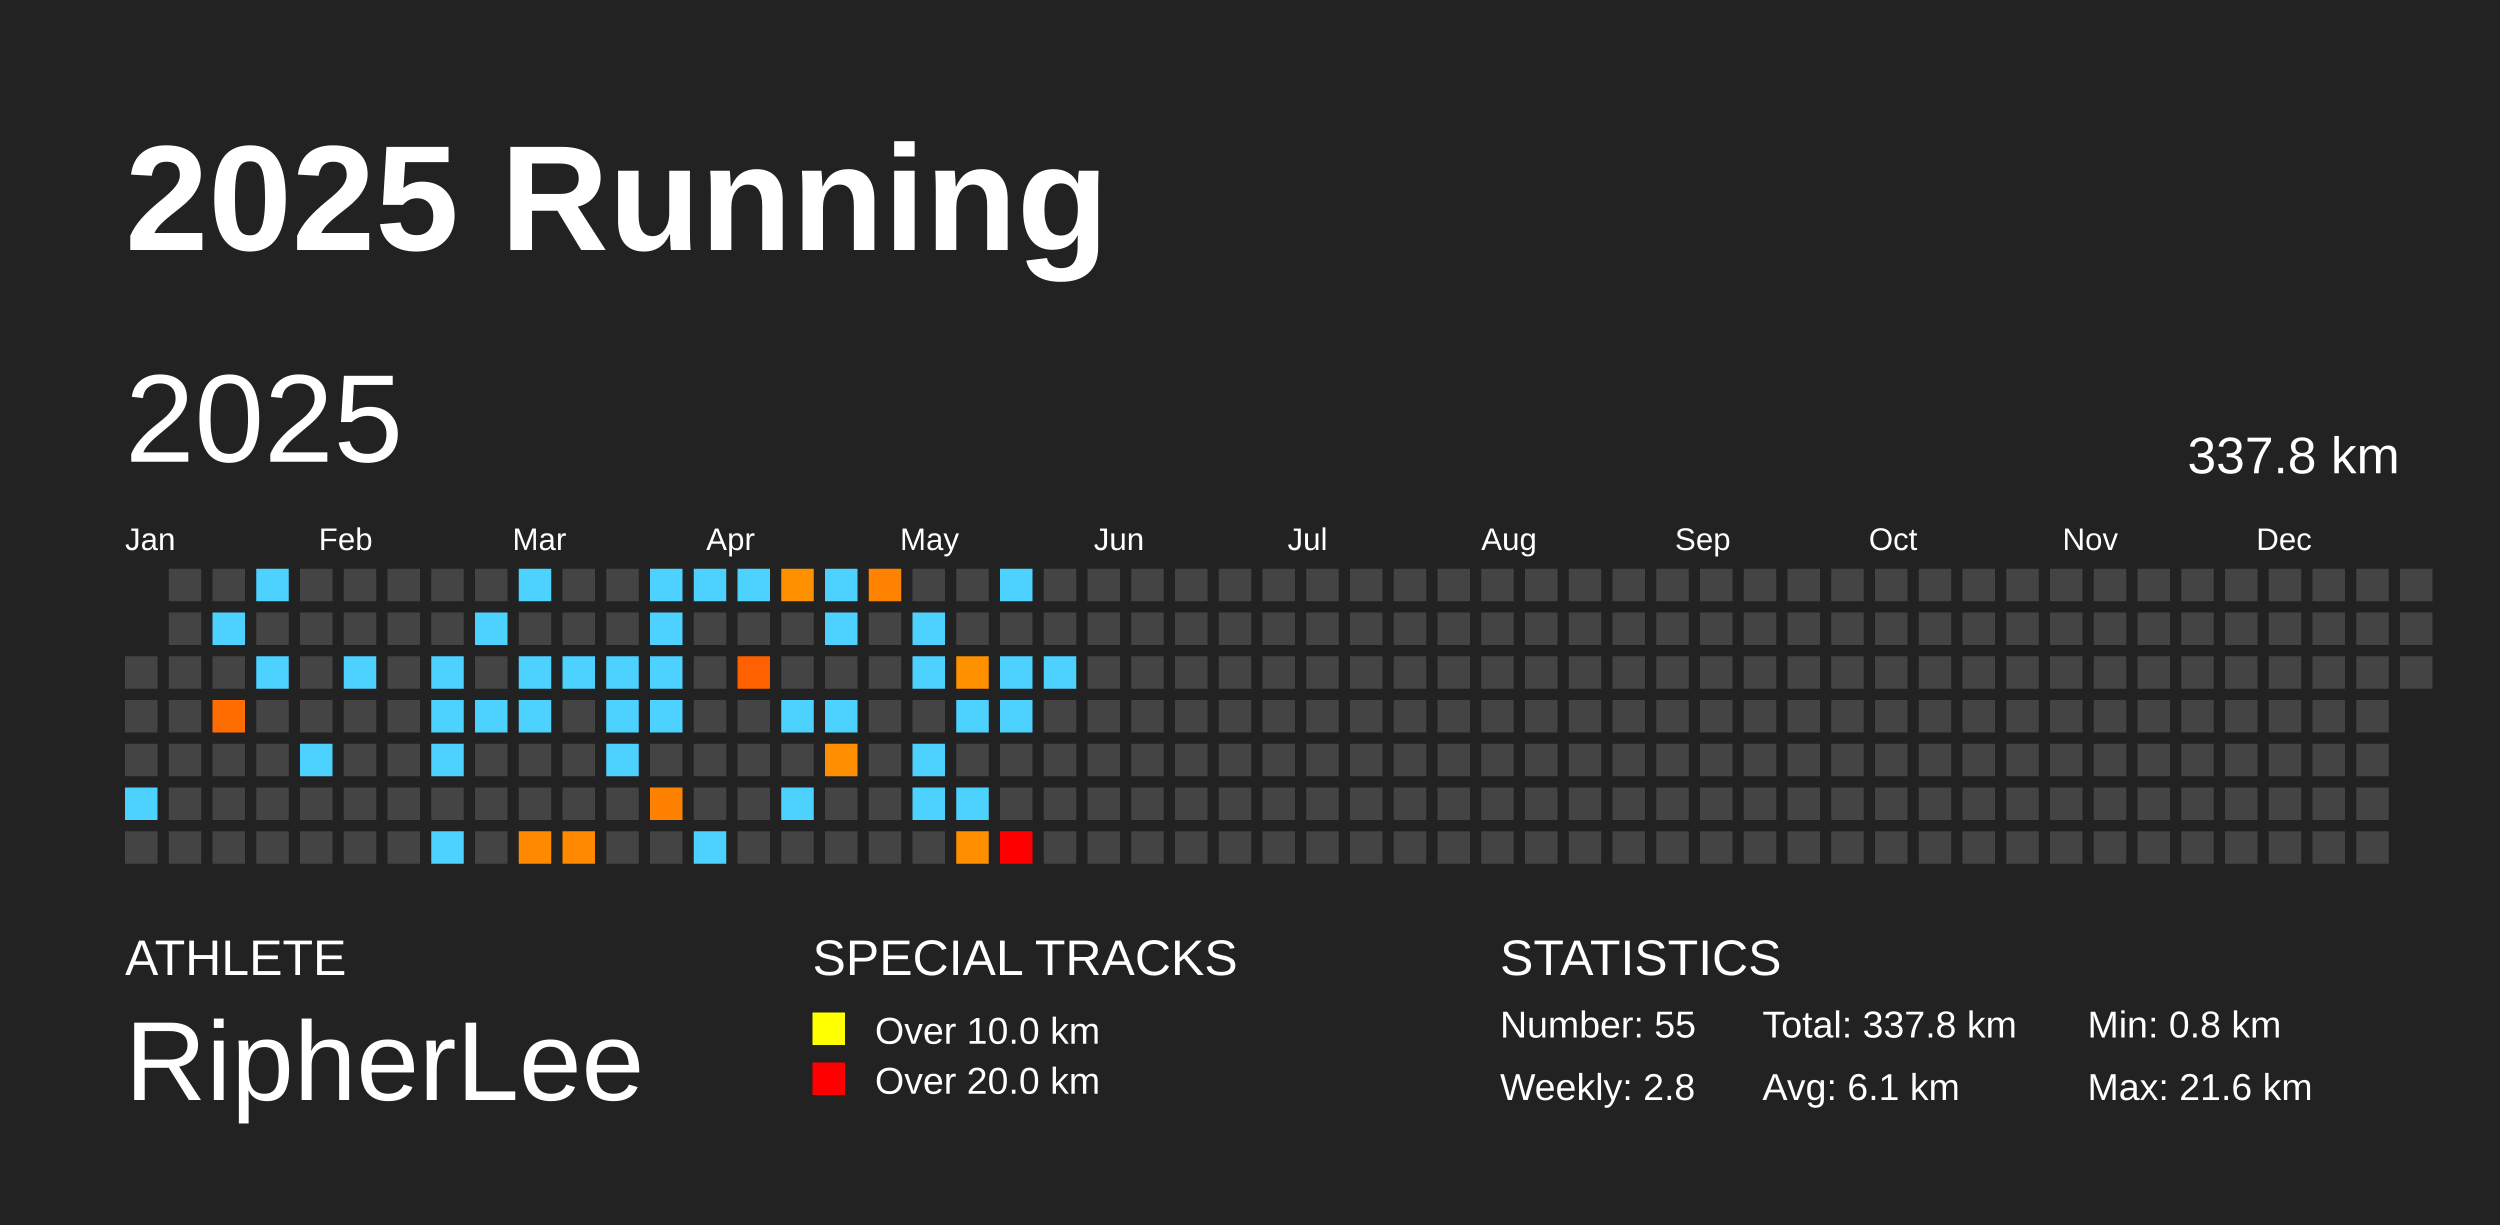
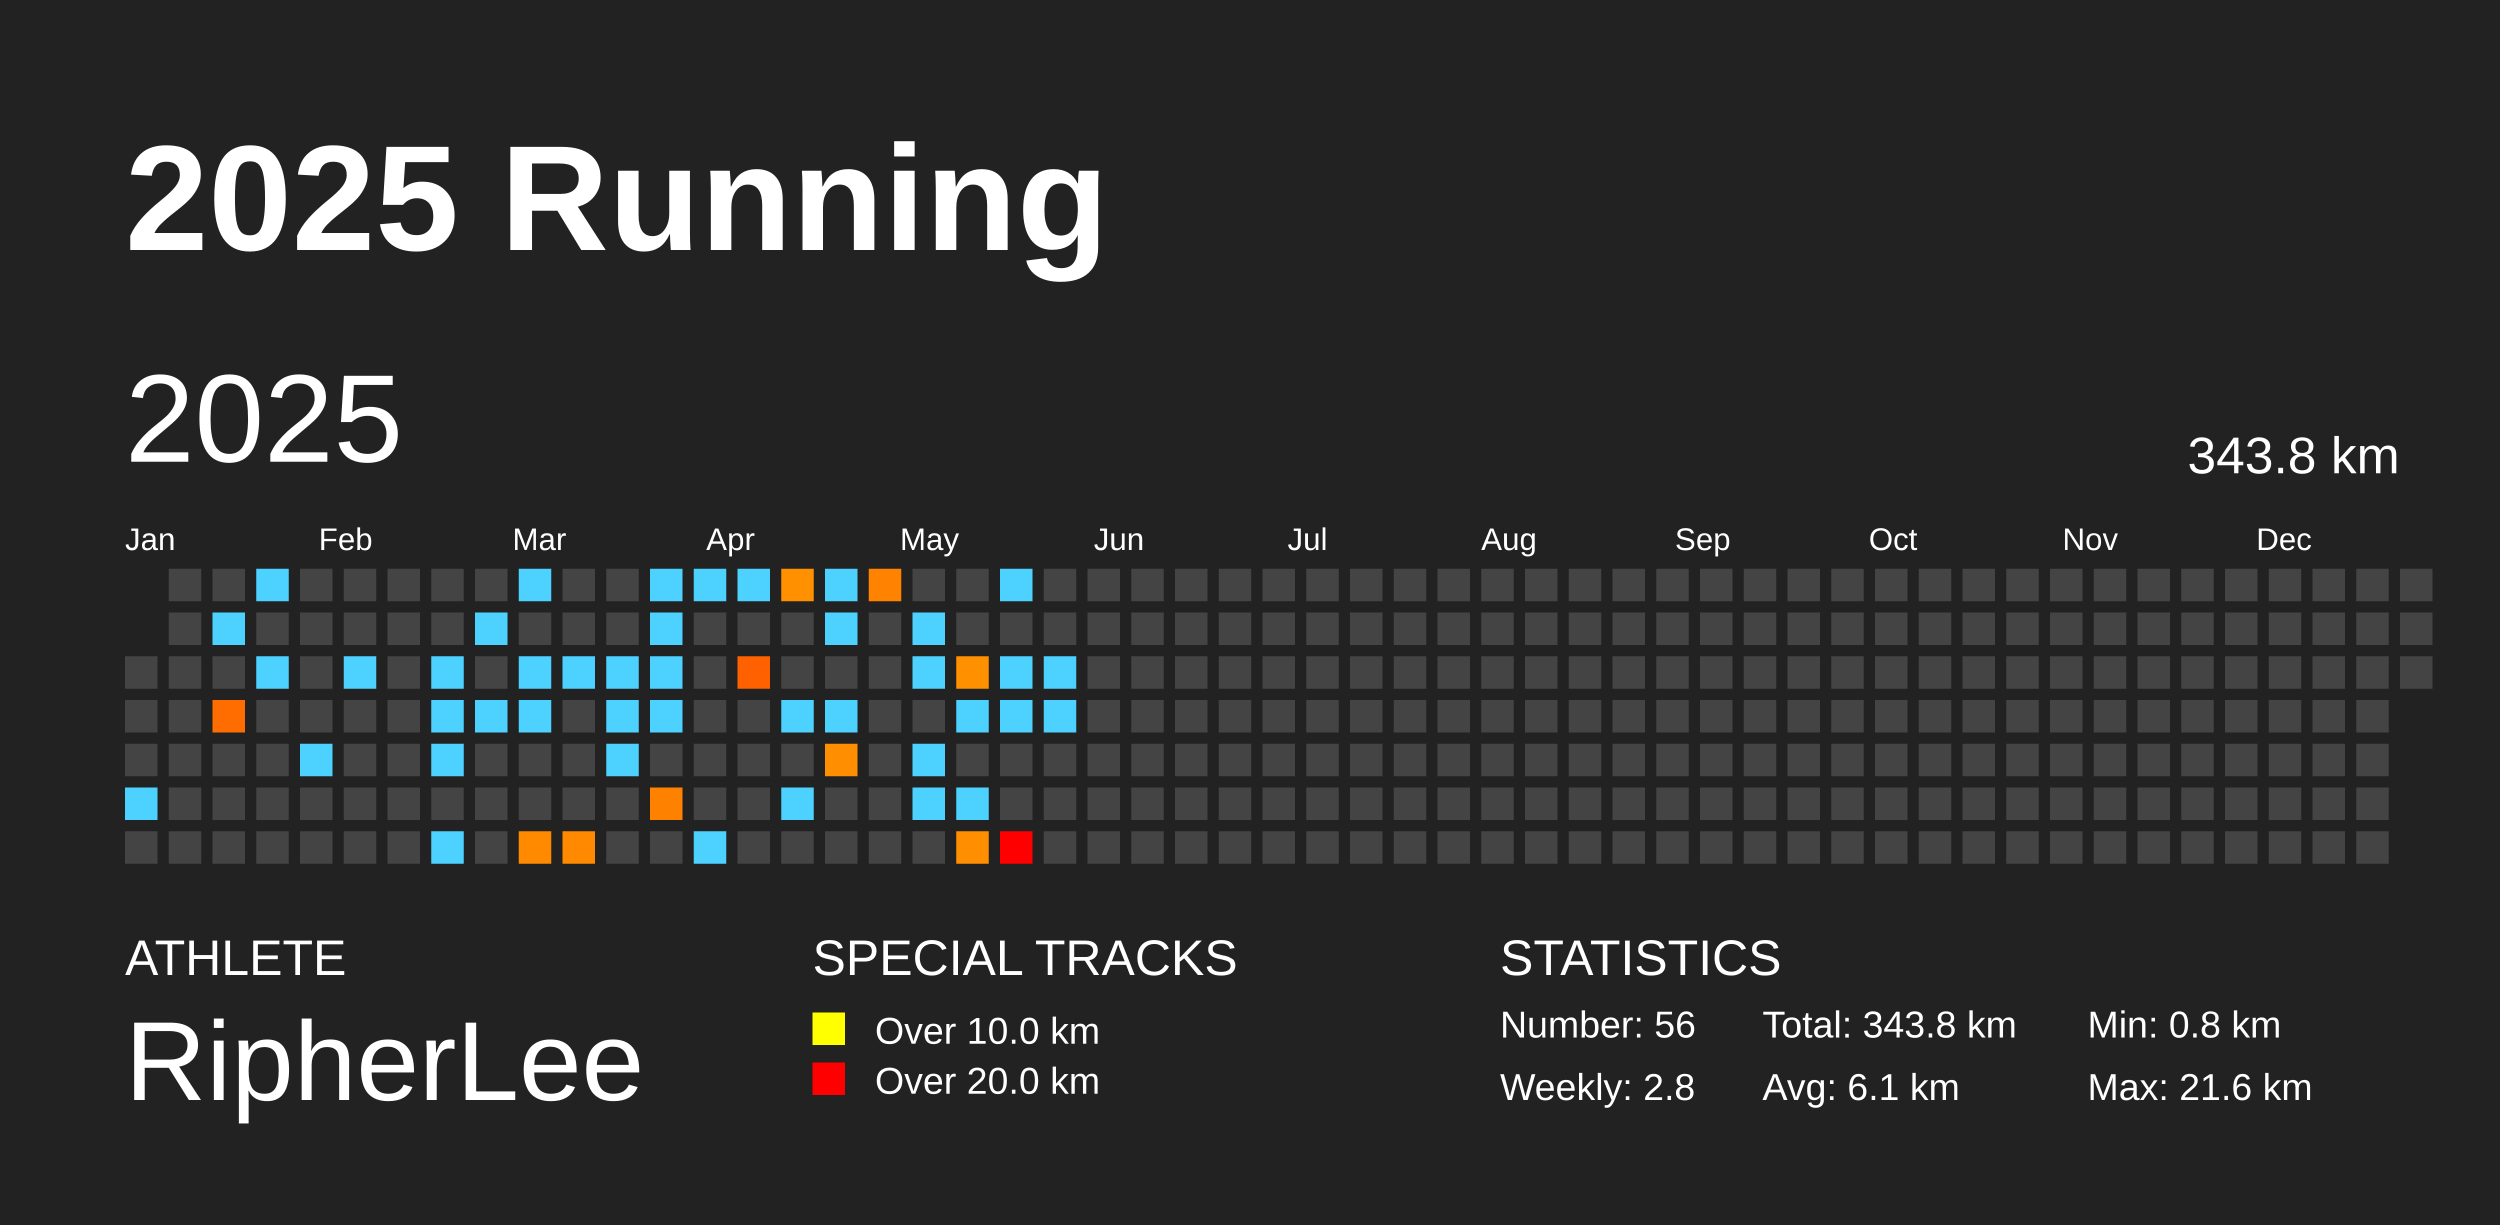
<svg xmlns="http://www.w3.org/2000/svg" baseProfile="full" height="98mm" version="1.1" viewBox="0,0,200,98" width="200mm">
  <defs />
  <rect fill="#222222" height="98" width="200" x="0" y="0" />
  <text fill="#FFFFFF" style="font-size:12px; font-family:Arial; font-weight:bold;" x="10" y="20">2025 Running</text>
  <text fill="#FFFFFF" style="font-size:4px; font-family:Arial" x="10" y="78">ATHLETE</text>
  <text fill="#FFFFFF" style="font-size:9px; font-family:Arial" x="10" y="88">RipherLee</text>
  <text fill="#FFFFFF" style="font-size:4px; font-family:Arial" x="65" y="78">SPECIAL TRACKS</text>
  <rect fill="yellow" height="2.6" width="2.6" x="65" y="81" />
  <text fill="#FFFFFF" style="font-size:3px; font-family:Arial" x="70" y="83.5">Over 10.0 km</text>
  <rect fill="red" height="2.6" width="2.6" x="65" y="85" />
  <text fill="#FFFFFF" style="font-size:3px; font-family:Arial" x="70" y="87.5">Over 20.0 km</text>
  <text fill="#FFFFFF" style="font-size:4px; font-family:Arial" x="120" y="78">STATISTICS</text>
-   <text fill="#FFFFFF" style="font-size:3px; font-family:Arial" x="120" y="83">Number: 55</text>
+   <text fill="#FFFFFF" style="font-size:3px; font-family:Arial" x="120" y="83">Number: 56</text>
  <text fill="#FFFFFF" style="font-size:3px; font-family:Arial" x="120" y="88">Weekly: 2.8</text>
-   <text fill="#FFFFFF" style="font-size:3px; font-family:Arial" x="141" y="83">Total: 337.8 km</text>
+   <text fill="#FFFFFF" style="font-size:3px; font-family:Arial" x="141" y="83">Total: 343.8 km</text>
  <text fill="#FFFFFF" style="font-size:3px; font-family:Arial" x="141" y="88">Avg: 6.1 km</text>
  <text fill="#FFFFFF" style="font-size:3px; font-family:Arial" x="167" y="83">Min: 0.8 km</text>
  <text fill="#FFFFFF" style="font-size:3px; font-family:Arial" x="167" y="88">Max: 21.6 km</text>
  <text dominant-baseline="hanging" fill="#FFFFFF" style="font-size:10.0px; font-family:Arial;" x="10" y="30">2025</text>
-   <text dominant-baseline="hanging" fill="#FFFFFF" style="font-size:4.125px; font-family:Arial;" x="175" y="35">337.8 km</text>
+   <text dominant-baseline="hanging" fill="#FFFFFF" style="font-size:4.125px; font-family:Arial;" x="175" y="35">343.8 km</text>
  <text fill="#FFFFFF" style="font-size:2.5px; font-family:Arial" x="10.0" y="44">Jan</text>
  <text fill="#FFFFFF" style="font-size:2.5px; font-family:Arial" x="25.5" y="44">Feb</text>
  <text fill="#FFFFFF" style="font-size:2.5px; font-family:Arial" x="41.0" y="44">Mar</text>
  <text fill="#FFFFFF" style="font-size:2.5px; font-family:Arial" x="56.5" y="44">Apr</text>
  <text fill="#FFFFFF" style="font-size:2.5px; font-family:Arial" x="72.0" y="44">May</text>
  <text fill="#FFFFFF" style="font-size:2.5px; font-family:Arial" x="87.5" y="44">Jun</text>
  <text fill="#FFFFFF" style="font-size:2.5px; font-family:Arial" x="103.0" y="44">Jul</text>
  <text fill="#FFFFFF" style="font-size:2.5px; font-family:Arial" x="118.5" y="44">Aug</text>
  <text fill="#FFFFFF" style="font-size:2.5px; font-family:Arial" x="134.0" y="44">Sep</text>
  <text fill="#FFFFFF" style="font-size:2.5px; font-family:Arial" x="149.5" y="44">Oct</text>
  <text fill="#FFFFFF" style="font-size:2.5px; font-family:Arial" x="165.0" y="44">Nov</text>
  <text fill="#FFFFFF" style="font-size:2.5px; font-family:Arial" x="180.5" y="44">Dec</text>
  <rect fill="#444444" height="2.6" width="2.6" x="10.0" y="52.5" />
  <rect fill="#444444" height="2.6" width="2.6" x="10.0" y="56.0" />
  <rect fill="#444444" height="2.6" width="2.6" x="10.0" y="59.5" />
  <rect fill="#4dd2ff" height="2.6" width="2.6" x="10.0" y="63.0" />
  <rect fill="#444444" height="2.6" width="2.6" x="10.0" y="66.5" />
  <rect fill="#444444" height="2.6" width="2.6" x="13.5" y="45.5" />
  <rect fill="#444444" height="2.6" width="2.6" x="13.5" y="49.0" />
  <rect fill="#444444" height="2.6" width="2.6" x="13.5" y="52.5" />
  <rect fill="#444444" height="2.6" width="2.6" x="13.5" y="56.0" />
  <rect fill="#444444" height="2.6" width="2.6" x="13.5" y="59.5" />
  <rect fill="#444444" height="2.6" width="2.6" x="13.5" y="63.0" />
  <rect fill="#444444" height="2.6" width="2.6" x="13.5" y="66.5" />
  <rect fill="#444444" height="2.6" width="2.6" x="17.0" y="45.5" />
  <rect fill="#4dd2ff" height="2.6" width="2.6" x="17.0" y="49.0" />
  <rect fill="#444444" height="2.6" width="2.6" x="17.0" y="52.5" />
  <rect fill="#ff6d00" height="2.6" width="2.6" x="17.0" y="56.0" />
  <rect fill="#444444" height="2.6" width="2.6" x="17.0" y="59.5" />
  <rect fill="#444444" height="2.6" width="2.6" x="17.0" y="63.0" />
  <rect fill="#444444" height="2.6" width="2.6" x="17.0" y="66.5" />
  <rect fill="#4dd2ff" height="2.6" width="2.6" x="20.5" y="45.5" />
  <rect fill="#444444" height="2.6" width="2.6" x="20.5" y="49.0" />
  <rect fill="#4dd2ff" height="2.6" width="2.6" x="20.5" y="52.5" />
  <rect fill="#444444" height="2.6" width="2.6" x="20.5" y="56.0" />
  <rect fill="#444444" height="2.6" width="2.6" x="20.5" y="59.5" />
  <rect fill="#444444" height="2.6" width="2.6" x="20.5" y="63.0" />
  <rect fill="#444444" height="2.6" width="2.6" x="20.5" y="66.5" />
  <rect fill="#444444" height="2.6" width="2.6" x="24.0" y="45.5" />
  <rect fill="#444444" height="2.6" width="2.6" x="24.0" y="49.0" />
  <rect fill="#444444" height="2.6" width="2.6" x="24.0" y="52.5" />
  <rect fill="#444444" height="2.6" width="2.6" x="24.0" y="56.0" />
  <rect fill="#4dd2ff" height="2.6" width="2.6" x="24.0" y="59.5" />
  <rect fill="#444444" height="2.6" width="2.6" x="24.0" y="63.0" />
  <rect fill="#444444" height="2.6" width="2.6" x="24.0" y="66.5" />
  <rect fill="#444444" height="2.6" width="2.6" x="27.5" y="45.5" />
  <rect fill="#444444" height="2.6" width="2.6" x="27.5" y="49.0" />
  <rect fill="#4dd2ff" height="2.6" width="2.6" x="27.5" y="52.5" />
  <rect fill="#444444" height="2.6" width="2.6" x="27.5" y="56.0" />
  <rect fill="#444444" height="2.6" width="2.6" x="27.5" y="59.5" />
  <rect fill="#444444" height="2.6" width="2.6" x="27.5" y="63.0" />
  <rect fill="#444444" height="2.6" width="2.6" x="27.5" y="66.5" />
  <rect fill="#444444" height="2.6" width="2.6" x="31.0" y="45.5" />
  <rect fill="#444444" height="2.6" width="2.6" x="31.0" y="49.0" />
  <rect fill="#444444" height="2.6" width="2.6" x="31.0" y="52.5" />
  <rect fill="#444444" height="2.6" width="2.6" x="31.0" y="56.0" />
  <rect fill="#444444" height="2.6" width="2.6" x="31.0" y="59.5" />
  <rect fill="#444444" height="2.6" width="2.6" x="31.0" y="63.0" />
  <rect fill="#444444" height="2.6" width="2.6" x="31.0" y="66.5" />
  <rect fill="#444444" height="2.6" width="2.6" x="34.5" y="45.5" />
  <rect fill="#444444" height="2.6" width="2.6" x="34.5" y="49.0" />
  <rect fill="#4dd2ff" height="2.6" width="2.6" x="34.5" y="52.5" />
  <rect fill="#4dd2ff" height="2.6" width="2.6" x="34.5" y="56.0" />
  <rect fill="#4dd2ff" height="2.6" width="2.6" x="34.5" y="59.5" />
  <rect fill="#444444" height="2.6" width="2.6" x="34.5" y="63.0" />
  <rect fill="#4dd2ff" height="2.6" width="2.6" x="34.5" y="66.5" />
  <rect fill="#444444" height="2.6" width="2.6" x="38.0" y="45.5" />
  <rect fill="#4dd2ff" height="2.6" width="2.6" x="38.0" y="49.0" />
  <rect fill="#444444" height="2.6" width="2.6" x="38.0" y="52.5" />
  <rect fill="#4dd2ff" height="2.6" width="2.6" x="38.0" y="56.0" />
  <rect fill="#444444" height="2.6" width="2.6" x="38.0" y="59.5" />
  <rect fill="#444444" height="2.6" width="2.6" x="38.0" y="63.0" />
  <rect fill="#444444" height="2.6" width="2.6" x="38.0" y="66.5" />
  <rect fill="#4dd2ff" height="2.6" width="2.6" x="41.5" y="45.5" />
  <rect fill="#444444" height="2.6" width="2.6" x="41.5" y="49.0" />
  <rect fill="#4dd2ff" height="2.6" width="2.6" x="41.5" y="52.5" />
  <rect fill="#4dd2ff" height="2.6" width="2.6" x="41.5" y="56.0" />
  <rect fill="#444444" height="2.6" width="2.6" x="41.5" y="59.5" />
  <rect fill="#444444" height="2.6" width="2.6" x="41.5" y="63.0" />
  <rect fill="#ff8a00" height="2.6" width="2.6" x="41.5" y="66.5" />
  <rect fill="#444444" height="2.6" width="2.6" x="45.0" y="45.5" />
  <rect fill="#444444" height="2.6" width="2.6" x="45.0" y="49.0" />
  <rect fill="#4dd2ff" height="2.6" width="2.6" x="45.0" y="52.5" />
  <rect fill="#444444" height="2.6" width="2.6" x="45.0" y="56.0" />
  <rect fill="#444444" height="2.6" width="2.6" x="45.0" y="59.5" />
  <rect fill="#444444" height="2.6" width="2.6" x="45.0" y="63.0" />
  <rect fill="#ff8900" height="2.6" width="2.6" x="45.0" y="66.5" />
  <rect fill="#444444" height="2.6" width="2.6" x="48.5" y="45.5" />
  <rect fill="#444444" height="2.6" width="2.6" x="48.5" y="49.0" />
  <rect fill="#4dd2ff" height="2.6" width="2.6" x="48.5" y="52.5" />
  <rect fill="#4dd2ff" height="2.6" width="2.6" x="48.5" y="56.0" />
  <rect fill="#4dd2ff" height="2.6" width="2.6" x="48.5" y="59.5" />
  <rect fill="#444444" height="2.6" width="2.6" x="48.5" y="63.0" />
  <rect fill="#444444" height="2.6" width="2.6" x="48.5" y="66.5" />
  <rect fill="#4dd2ff" height="2.6" width="2.6" x="52.0" y="45.5" />
  <rect fill="#4dd2ff" height="2.6" width="2.6" x="52.0" y="49.0" />
  <rect fill="#4dd2ff" height="2.6" width="2.6" x="52.0" y="52.5" />
  <rect fill="#4dd2ff" height="2.6" width="2.6" x="52.0" y="56.0" />
  <rect fill="#444444" height="2.6" width="2.6" x="52.0" y="59.5" />
  <rect fill="#ff8100" height="2.6" width="2.6" x="52.0" y="63.0" />
  <rect fill="#444444" height="2.6" width="2.6" x="52.0" y="66.5" />
  <rect fill="#4dd2ff" height="2.6" width="2.6" x="55.5" y="45.5" />
  <rect fill="#444444" height="2.6" width="2.6" x="55.5" y="49.0" />
  <rect fill="#444444" height="2.6" width="2.6" x="55.5" y="52.5" />
  <rect fill="#444444" height="2.6" width="2.6" x="55.5" y="56.0" />
  <rect fill="#444444" height="2.6" width="2.6" x="55.5" y="59.5" />
  <rect fill="#444444" height="2.6" width="2.6" x="55.5" y="63.0" />
  <rect fill="#4dd2ff" height="2.6" width="2.6" x="55.5" y="66.5" />
  <rect fill="#4dd2ff" height="2.6" width="2.6" x="59.0" y="45.5" />
  <rect fill="#444444" height="2.6" width="2.6" x="59.0" y="49.0" />
  <rect fill="#ff6100" height="2.6" width="2.6" x="59.0" y="52.5" />
  <rect fill="#444444" height="2.6" width="2.6" x="59.0" y="56.0" />
  <rect fill="#444444" height="2.6" width="2.6" x="59.0" y="59.5" />
  <rect fill="#444444" height="2.6" width="2.6" x="59.0" y="63.0" />
  <rect fill="#444444" height="2.6" width="2.6" x="59.0" y="66.5" />
  <rect fill="#ff9000" height="2.6" width="2.6" x="62.5" y="45.5" />
  <rect fill="#444444" height="2.6" width="2.6" x="62.5" y="49.0" />
  <rect fill="#444444" height="2.6" width="2.6" x="62.5" y="52.5" />
  <rect fill="#4dd2ff" height="2.6" width="2.6" x="62.5" y="56.0" />
  <rect fill="#444444" height="2.6" width="2.6" x="62.5" y="59.5" />
  <rect fill="#4dd2ff" height="2.6" width="2.6" x="62.5" y="63.0" />
  <rect fill="#444444" height="2.6" width="2.6" x="62.5" y="66.5" />
  <rect fill="#4dd2ff" height="2.6" width="2.6" x="66.0" y="45.5" />
  <rect fill="#4dd2ff" height="2.6" width="2.6" x="66.0" y="49.0" />
  <rect fill="#444444" height="2.6" width="2.6" x="66.0" y="52.5" />
  <rect fill="#4dd2ff" height="2.6" width="2.6" x="66.0" y="56.0" />
  <rect fill="#ff8f00" height="2.6" width="2.6" x="66.0" y="59.5" />
  <rect fill="#444444" height="2.6" width="2.6" x="66.0" y="63.0" />
  <rect fill="#444444" height="2.6" width="2.6" x="66.0" y="66.5" />
  <rect fill="#ff8200" height="2.6" width="2.6" x="69.5" y="45.5" />
  <rect fill="#444444" height="2.6" width="2.6" x="69.5" y="49.0" />
  <rect fill="#444444" height="2.6" width="2.6" x="69.5" y="52.5" />
  <rect fill="#444444" height="2.6" width="2.6" x="69.5" y="56.0" />
  <rect fill="#444444" height="2.6" width="2.6" x="69.5" y="59.5" />
  <rect fill="#444444" height="2.6" width="2.6" x="69.5" y="63.0" />
  <rect fill="#444444" height="2.6" width="2.6" x="69.5" y="66.5" />
  <rect fill="#444444" height="2.6" width="2.6" x="73.0" y="45.5" />
  <rect fill="#4dd2ff" height="2.6" width="2.6" x="73.0" y="49.0" />
  <rect fill="#4dd2ff" height="2.6" width="2.6" x="73.0" y="52.5" />
  <rect fill="#444444" height="2.6" width="2.6" x="73.0" y="56.0" />
  <rect fill="#4dd2ff" height="2.6" width="2.6" x="73.0" y="59.5" />
  <rect fill="#4dd2ff" height="2.6" width="2.6" x="73.0" y="63.0" />
  <rect fill="#444444" height="2.6" width="2.6" x="73.0" y="66.5" />
  <rect fill="#444444" height="2.6" width="2.6" x="76.5" y="45.5" />
  <rect fill="#444444" height="2.6" width="2.6" x="76.5" y="49.0" />
  <rect fill="#ff9000" height="2.6" width="2.6" x="76.5" y="52.5" />
  <rect fill="#4dd2ff" height="2.6" width="2.6" x="76.5" y="56.0" />
  <rect fill="#444444" height="2.6" width="2.6" x="76.5" y="59.5" />
  <rect fill="#4dd2ff" height="2.6" width="2.6" x="76.5" y="63.0" />
  <rect fill="#ff8f00" height="2.6" width="2.6" x="76.5" y="66.5" />
  <rect fill="#4dd2ff" height="2.6" width="2.6" x="80.0" y="45.5" />
  <rect fill="#444444" height="2.6" width="2.6" x="80.0" y="49.0" />
  <rect fill="#4dd2ff" height="2.6" width="2.6" x="80.0" y="52.5" />
  <rect fill="#4dd2ff" height="2.6" width="2.6" x="80.0" y="56.0" />
  <rect fill="#444444" height="2.6" width="2.6" x="80.0" y="59.5" />
  <rect fill="#444444" height="2.6" width="2.6" x="80.0" y="63.0" />
  <rect fill="red" height="2.6" width="2.6" x="80.0" y="66.5" />
  <rect fill="#444444" height="2.6" width="2.6" x="83.5" y="45.5" />
  <rect fill="#444444" height="2.6" width="2.6" x="83.5" y="49.0" />
  <rect fill="#4dd2ff" height="2.6" width="2.6" x="83.5" y="52.5" />
-   <rect fill="#444444" height="2.6" width="2.6" x="83.5" y="56.0" />
+   <rect fill="#4dd2ff" height="2.6" width="2.6" x="83.5" y="56.0" />
  <rect fill="#444444" height="2.6" width="2.6" x="83.5" y="59.5" />
  <rect fill="#444444" height="2.6" width="2.6" x="83.5" y="63.0" />
  <rect fill="#444444" height="2.6" width="2.6" x="83.5" y="66.5" />
  <rect fill="#444444" height="2.6" width="2.6" x="87.0" y="45.5" />
  <rect fill="#444444" height="2.6" width="2.6" x="87.0" y="49.0" />
  <rect fill="#444444" height="2.6" width="2.6" x="87.0" y="52.5" />
  <rect fill="#444444" height="2.6" width="2.6" x="87.0" y="56.0" />
  <rect fill="#444444" height="2.6" width="2.6" x="87.0" y="59.5" />
  <rect fill="#444444" height="2.6" width="2.6" x="87.0" y="63.0" />
  <rect fill="#444444" height="2.6" width="2.6" x="87.0" y="66.5" />
  <rect fill="#444444" height="2.6" width="2.6" x="90.5" y="45.5" />
  <rect fill="#444444" height="2.6" width="2.6" x="90.5" y="49.0" />
  <rect fill="#444444" height="2.6" width="2.6" x="90.5" y="52.5" />
  <rect fill="#444444" height="2.6" width="2.6" x="90.5" y="56.0" />
  <rect fill="#444444" height="2.6" width="2.6" x="90.5" y="59.5" />
  <rect fill="#444444" height="2.6" width="2.6" x="90.5" y="63.0" />
  <rect fill="#444444" height="2.6" width="2.6" x="90.5" y="66.5" />
  <rect fill="#444444" height="2.6" width="2.6" x="94.0" y="45.5" />
  <rect fill="#444444" height="2.6" width="2.6" x="94.0" y="49.0" />
  <rect fill="#444444" height="2.6" width="2.6" x="94.0" y="52.5" />
  <rect fill="#444444" height="2.6" width="2.6" x="94.0" y="56.0" />
  <rect fill="#444444" height="2.6" width="2.6" x="94.0" y="59.5" />
  <rect fill="#444444" height="2.6" width="2.6" x="94.0" y="63.0" />
  <rect fill="#444444" height="2.6" width="2.6" x="94.0" y="66.5" />
  <rect fill="#444444" height="2.6" width="2.6" x="97.5" y="45.5" />
  <rect fill="#444444" height="2.6" width="2.6" x="97.5" y="49.0" />
  <rect fill="#444444" height="2.6" width="2.6" x="97.5" y="52.5" />
  <rect fill="#444444" height="2.6" width="2.6" x="97.5" y="56.0" />
  <rect fill="#444444" height="2.6" width="2.6" x="97.5" y="59.5" />
  <rect fill="#444444" height="2.6" width="2.6" x="97.5" y="63.0" />
  <rect fill="#444444" height="2.6" width="2.6" x="97.5" y="66.5" />
  <rect fill="#444444" height="2.6" width="2.6" x="101.0" y="45.5" />
  <rect fill="#444444" height="2.6" width="2.6" x="101.0" y="49.0" />
  <rect fill="#444444" height="2.6" width="2.6" x="101.0" y="52.5" />
  <rect fill="#444444" height="2.6" width="2.6" x="101.0" y="56.0" />
  <rect fill="#444444" height="2.6" width="2.6" x="101.0" y="59.5" />
  <rect fill="#444444" height="2.6" width="2.6" x="101.0" y="63.0" />
  <rect fill="#444444" height="2.6" width="2.6" x="101.0" y="66.5" />
  <rect fill="#444444" height="2.6" width="2.6" x="104.5" y="45.5" />
  <rect fill="#444444" height="2.6" width="2.6" x="104.5" y="49.0" />
  <rect fill="#444444" height="2.6" width="2.6" x="104.5" y="52.5" />
  <rect fill="#444444" height="2.6" width="2.6" x="104.5" y="56.0" />
  <rect fill="#444444" height="2.6" width="2.6" x="104.5" y="59.5" />
  <rect fill="#444444" height="2.6" width="2.6" x="104.5" y="63.0" />
  <rect fill="#444444" height="2.6" width="2.6" x="104.5" y="66.5" />
  <rect fill="#444444" height="2.6" width="2.6" x="108.0" y="45.5" />
  <rect fill="#444444" height="2.6" width="2.6" x="108.0" y="49.0" />
  <rect fill="#444444" height="2.6" width="2.6" x="108.0" y="52.5" />
  <rect fill="#444444" height="2.6" width="2.6" x="108.0" y="56.0" />
  <rect fill="#444444" height="2.6" width="2.6" x="108.0" y="59.5" />
  <rect fill="#444444" height="2.6" width="2.6" x="108.0" y="63.0" />
  <rect fill="#444444" height="2.6" width="2.6" x="108.0" y="66.5" />
  <rect fill="#444444" height="2.6" width="2.6" x="111.5" y="45.5" />
  <rect fill="#444444" height="2.6" width="2.6" x="111.5" y="49.0" />
  <rect fill="#444444" height="2.6" width="2.6" x="111.5" y="52.5" />
  <rect fill="#444444" height="2.6" width="2.6" x="111.5" y="56.0" />
  <rect fill="#444444" height="2.6" width="2.6" x="111.5" y="59.5" />
  <rect fill="#444444" height="2.6" width="2.6" x="111.5" y="63.0" />
  <rect fill="#444444" height="2.6" width="2.6" x="111.5" y="66.5" />
  <rect fill="#444444" height="2.6" width="2.6" x="115.0" y="45.5" />
  <rect fill="#444444" height="2.6" width="2.6" x="115.0" y="49.0" />
  <rect fill="#444444" height="2.6" width="2.6" x="115.0" y="52.5" />
  <rect fill="#444444" height="2.6" width="2.6" x="115.0" y="56.0" />
  <rect fill="#444444" height="2.6" width="2.6" x="115.0" y="59.5" />
  <rect fill="#444444" height="2.6" width="2.6" x="115.0" y="63.0" />
  <rect fill="#444444" height="2.6" width="2.6" x="115.0" y="66.5" />
  <rect fill="#444444" height="2.6" width="2.6" x="118.5" y="45.5" />
  <rect fill="#444444" height="2.6" width="2.6" x="118.5" y="49.0" />
  <rect fill="#444444" height="2.6" width="2.6" x="118.5" y="52.5" />
  <rect fill="#444444" height="2.6" width="2.6" x="118.5" y="56.0" />
  <rect fill="#444444" height="2.6" width="2.6" x="118.5" y="59.5" />
  <rect fill="#444444" height="2.6" width="2.6" x="118.5" y="63.0" />
  <rect fill="#444444" height="2.6" width="2.6" x="118.5" y="66.5" />
  <rect fill="#444444" height="2.6" width="2.6" x="122.0" y="45.5" />
  <rect fill="#444444" height="2.6" width="2.6" x="122.0" y="49.0" />
  <rect fill="#444444" height="2.6" width="2.6" x="122.0" y="52.5" />
  <rect fill="#444444" height="2.6" width="2.6" x="122.0" y="56.0" />
  <rect fill="#444444" height="2.6" width="2.6" x="122.0" y="59.5" />
  <rect fill="#444444" height="2.6" width="2.6" x="122.0" y="63.0" />
  <rect fill="#444444" height="2.6" width="2.6" x="122.0" y="66.5" />
  <rect fill="#444444" height="2.6" width="2.6" x="125.5" y="45.5" />
  <rect fill="#444444" height="2.6" width="2.6" x="125.5" y="49.0" />
  <rect fill="#444444" height="2.6" width="2.6" x="125.5" y="52.5" />
  <rect fill="#444444" height="2.6" width="2.6" x="125.5" y="56.0" />
  <rect fill="#444444" height="2.6" width="2.6" x="125.5" y="59.5" />
  <rect fill="#444444" height="2.6" width="2.6" x="125.5" y="63.0" />
  <rect fill="#444444" height="2.6" width="2.6" x="125.5" y="66.5" />
  <rect fill="#444444" height="2.6" width="2.6" x="129.0" y="45.5" />
  <rect fill="#444444" height="2.6" width="2.6" x="129.0" y="49.0" />
  <rect fill="#444444" height="2.6" width="2.6" x="129.0" y="52.5" />
  <rect fill="#444444" height="2.6" width="2.6" x="129.0" y="56.0" />
  <rect fill="#444444" height="2.6" width="2.6" x="129.0" y="59.5" />
  <rect fill="#444444" height="2.6" width="2.6" x="129.0" y="63.0" />
  <rect fill="#444444" height="2.6" width="2.6" x="129.0" y="66.5" />
  <rect fill="#444444" height="2.6" width="2.6" x="132.5" y="45.5" />
  <rect fill="#444444" height="2.6" width="2.6" x="132.5" y="49.0" />
  <rect fill="#444444" height="2.6" width="2.6" x="132.5" y="52.5" />
  <rect fill="#444444" height="2.6" width="2.6" x="132.5" y="56.0" />
  <rect fill="#444444" height="2.6" width="2.6" x="132.5" y="59.5" />
  <rect fill="#444444" height="2.6" width="2.6" x="132.5" y="63.0" />
  <rect fill="#444444" height="2.6" width="2.6" x="132.5" y="66.5" />
  <rect fill="#444444" height="2.6" width="2.6" x="136.0" y="45.5" />
  <rect fill="#444444" height="2.6" width="2.6" x="136.0" y="49.0" />
  <rect fill="#444444" height="2.6" width="2.6" x="136.0" y="52.5" />
  <rect fill="#444444" height="2.6" width="2.6" x="136.0" y="56.0" />
  <rect fill="#444444" height="2.6" width="2.6" x="136.0" y="59.5" />
  <rect fill="#444444" height="2.6" width="2.6" x="136.0" y="63.0" />
  <rect fill="#444444" height="2.6" width="2.6" x="136.0" y="66.5" />
  <rect fill="#444444" height="2.6" width="2.6" x="139.5" y="45.5" />
  <rect fill="#444444" height="2.6" width="2.6" x="139.5" y="49.0" />
  <rect fill="#444444" height="2.6" width="2.6" x="139.5" y="52.5" />
  <rect fill="#444444" height="2.6" width="2.6" x="139.5" y="56.0" />
  <rect fill="#444444" height="2.6" width="2.6" x="139.5" y="59.5" />
  <rect fill="#444444" height="2.6" width="2.6" x="139.5" y="63.0" />
  <rect fill="#444444" height="2.6" width="2.6" x="139.5" y="66.5" />
  <rect fill="#444444" height="2.6" width="2.6" x="143.0" y="45.5" />
  <rect fill="#444444" height="2.6" width="2.6" x="143.0" y="49.0" />
  <rect fill="#444444" height="2.6" width="2.6" x="143.0" y="52.5" />
  <rect fill="#444444" height="2.6" width="2.6" x="143.0" y="56.0" />
  <rect fill="#444444" height="2.6" width="2.6" x="143.0" y="59.5" />
  <rect fill="#444444" height="2.6" width="2.6" x="143.0" y="63.0" />
  <rect fill="#444444" height="2.6" width="2.6" x="143.0" y="66.5" />
  <rect fill="#444444" height="2.6" width="2.6" x="146.5" y="45.5" />
  <rect fill="#444444" height="2.6" width="2.6" x="146.5" y="49.0" />
  <rect fill="#444444" height="2.6" width="2.6" x="146.5" y="52.5" />
  <rect fill="#444444" height="2.6" width="2.6" x="146.5" y="56.0" />
  <rect fill="#444444" height="2.6" width="2.6" x="146.5" y="59.5" />
  <rect fill="#444444" height="2.6" width="2.6" x="146.5" y="63.0" />
  <rect fill="#444444" height="2.6" width="2.6" x="146.5" y="66.5" />
  <rect fill="#444444" height="2.6" width="2.6" x="150.0" y="45.5" />
  <rect fill="#444444" height="2.6" width="2.6" x="150.0" y="49.0" />
  <rect fill="#444444" height="2.6" width="2.6" x="150.0" y="52.5" />
  <rect fill="#444444" height="2.6" width="2.6" x="150.0" y="56.0" />
  <rect fill="#444444" height="2.6" width="2.6" x="150.0" y="59.5" />
  <rect fill="#444444" height="2.6" width="2.6" x="150.0" y="63.0" />
  <rect fill="#444444" height="2.6" width="2.6" x="150.0" y="66.5" />
  <rect fill="#444444" height="2.6" width="2.6" x="153.5" y="45.5" />
  <rect fill="#444444" height="2.6" width="2.6" x="153.5" y="49.0" />
  <rect fill="#444444" height="2.6" width="2.6" x="153.5" y="52.5" />
  <rect fill="#444444" height="2.6" width="2.6" x="153.5" y="56.0" />
  <rect fill="#444444" height="2.6" width="2.6" x="153.5" y="59.5" />
  <rect fill="#444444" height="2.6" width="2.6" x="153.5" y="63.0" />
  <rect fill="#444444" height="2.6" width="2.6" x="153.5" y="66.5" />
  <rect fill="#444444" height="2.6" width="2.6" x="157.0" y="45.5" />
  <rect fill="#444444" height="2.6" width="2.6" x="157.0" y="49.0" />
  <rect fill="#444444" height="2.6" width="2.6" x="157.0" y="52.5" />
  <rect fill="#444444" height="2.6" width="2.6" x="157.0" y="56.0" />
  <rect fill="#444444" height="2.6" width="2.6" x="157.0" y="59.5" />
  <rect fill="#444444" height="2.6" width="2.6" x="157.0" y="63.0" />
  <rect fill="#444444" height="2.6" width="2.6" x="157.0" y="66.5" />
  <rect fill="#444444" height="2.6" width="2.6" x="160.5" y="45.5" />
  <rect fill="#444444" height="2.6" width="2.6" x="160.5" y="49.0" />
  <rect fill="#444444" height="2.6" width="2.6" x="160.5" y="52.5" />
  <rect fill="#444444" height="2.6" width="2.6" x="160.5" y="56.0" />
  <rect fill="#444444" height="2.6" width="2.6" x="160.5" y="59.5" />
  <rect fill="#444444" height="2.6" width="2.6" x="160.5" y="63.0" />
  <rect fill="#444444" height="2.6" width="2.6" x="160.5" y="66.5" />
  <rect fill="#444444" height="2.6" width="2.6" x="164.0" y="45.5" />
  <rect fill="#444444" height="2.6" width="2.6" x="164.0" y="49.0" />
  <rect fill="#444444" height="2.6" width="2.6" x="164.0" y="52.5" />
  <rect fill="#444444" height="2.6" width="2.6" x="164.0" y="56.0" />
  <rect fill="#444444" height="2.6" width="2.6" x="164.0" y="59.5" />
  <rect fill="#444444" height="2.6" width="2.6" x="164.0" y="63.0" />
  <rect fill="#444444" height="2.6" width="2.6" x="164.0" y="66.5" />
  <rect fill="#444444" height="2.6" width="2.6" x="167.5" y="45.5" />
  <rect fill="#444444" height="2.6" width="2.6" x="167.5" y="49.0" />
  <rect fill="#444444" height="2.6" width="2.6" x="167.5" y="52.5" />
  <rect fill="#444444" height="2.6" width="2.6" x="167.5" y="56.0" />
  <rect fill="#444444" height="2.6" width="2.6" x="167.5" y="59.5" />
  <rect fill="#444444" height="2.6" width="2.6" x="167.5" y="63.0" />
  <rect fill="#444444" height="2.6" width="2.6" x="167.5" y="66.5" />
  <rect fill="#444444" height="2.6" width="2.6" x="171.0" y="45.5" />
  <rect fill="#444444" height="2.6" width="2.6" x="171.0" y="49.0" />
  <rect fill="#444444" height="2.6" width="2.6" x="171.0" y="52.5" />
  <rect fill="#444444" height="2.6" width="2.6" x="171.0" y="56.0" />
  <rect fill="#444444" height="2.6" width="2.6" x="171.0" y="59.5" />
  <rect fill="#444444" height="2.6" width="2.6" x="171.0" y="63.0" />
  <rect fill="#444444" height="2.6" width="2.6" x="171.0" y="66.5" />
  <rect fill="#444444" height="2.6" width="2.6" x="174.5" y="45.5" />
  <rect fill="#444444" height="2.6" width="2.6" x="174.5" y="49.0" />
  <rect fill="#444444" height="2.6" width="2.6" x="174.5" y="52.5" />
  <rect fill="#444444" height="2.6" width="2.6" x="174.5" y="56.0" />
  <rect fill="#444444" height="2.6" width="2.6" x="174.5" y="59.5" />
  <rect fill="#444444" height="2.6" width="2.6" x="174.5" y="63.0" />
  <rect fill="#444444" height="2.6" width="2.6" x="174.5" y="66.5" />
  <rect fill="#444444" height="2.6" width="2.6" x="178.0" y="45.5" />
  <rect fill="#444444" height="2.6" width="2.6" x="178.0" y="49.0" />
  <rect fill="#444444" height="2.6" width="2.6" x="178.0" y="52.5" />
  <rect fill="#444444" height="2.6" width="2.6" x="178.0" y="56.0" />
  <rect fill="#444444" height="2.6" width="2.6" x="178.0" y="59.5" />
  <rect fill="#444444" height="2.6" width="2.6" x="178.0" y="63.0" />
  <rect fill="#444444" height="2.6" width="2.6" x="178.0" y="66.5" />
  <rect fill="#444444" height="2.6" width="2.6" x="181.5" y="45.5" />
  <rect fill="#444444" height="2.6" width="2.6" x="181.5" y="49.0" />
  <rect fill="#444444" height="2.6" width="2.6" x="181.5" y="52.5" />
  <rect fill="#444444" height="2.6" width="2.6" x="181.5" y="56.0" />
  <rect fill="#444444" height="2.6" width="2.6" x="181.5" y="59.5" />
  <rect fill="#444444" height="2.6" width="2.6" x="181.5" y="63.0" />
  <rect fill="#444444" height="2.6" width="2.6" x="181.5" y="66.5" />
  <rect fill="#444444" height="2.6" width="2.6" x="185.0" y="45.5" />
  <rect fill="#444444" height="2.6" width="2.6" x="185.0" y="49.0" />
  <rect fill="#444444" height="2.6" width="2.6" x="185.0" y="52.5" />
  <rect fill="#444444" height="2.6" width="2.6" x="185.0" y="56.0" />
  <rect fill="#444444" height="2.6" width="2.6" x="185.0" y="59.5" />
  <rect fill="#444444" height="2.6" width="2.6" x="185.0" y="63.0" />
  <rect fill="#444444" height="2.6" width="2.6" x="185.0" y="66.5" />
  <rect fill="#444444" height="2.6" width="2.6" x="188.5" y="45.5" />
  <rect fill="#444444" height="2.6" width="2.6" x="188.5" y="49.0" />
  <rect fill="#444444" height="2.6" width="2.6" x="188.5" y="52.5" />
  <rect fill="#444444" height="2.6" width="2.6" x="188.5" y="56.0" />
  <rect fill="#444444" height="2.6" width="2.6" x="188.5" y="59.5" />
  <rect fill="#444444" height="2.6" width="2.6" x="188.5" y="63.0" />
  <rect fill="#444444" height="2.6" width="2.6" x="188.5" y="66.5" />
  <rect fill="#444444" height="2.6" width="2.6" x="192.0" y="45.5" />
  <rect fill="#444444" height="2.6" width="2.6" x="192.0" y="49.0" />
  <rect fill="#444444" height="2.6" width="2.6" x="192.0" y="52.5" />
</svg>
